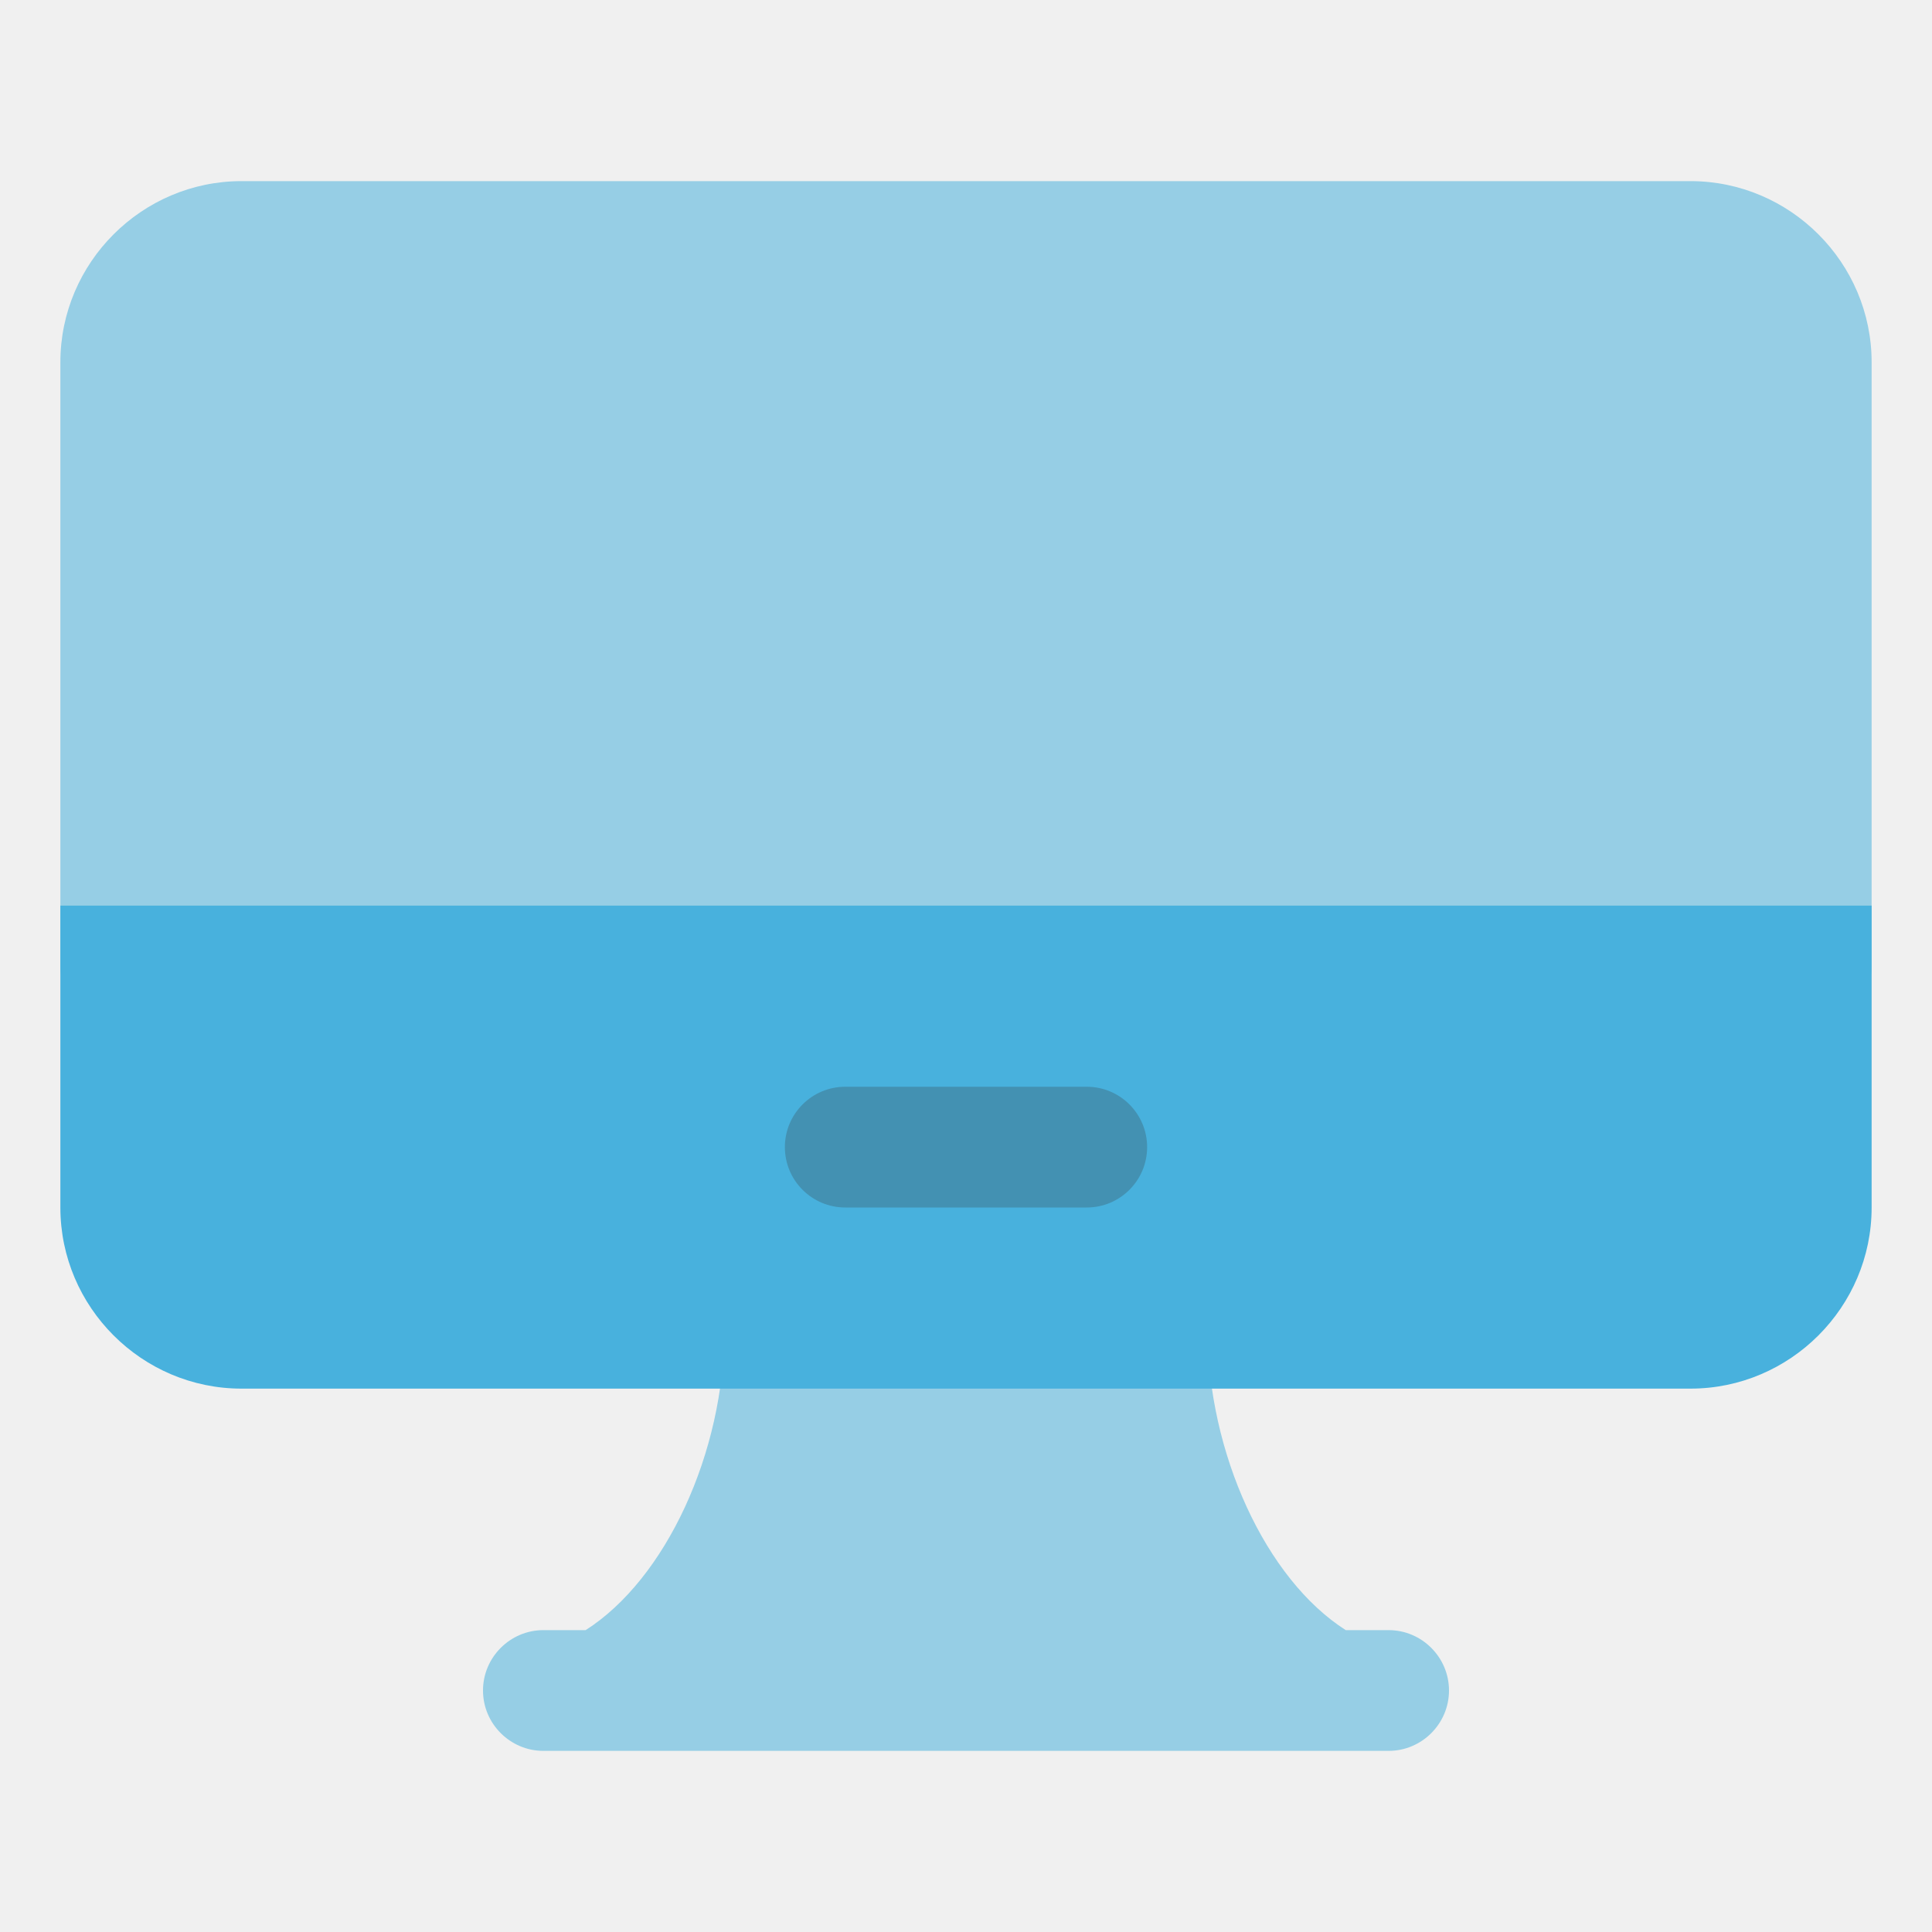
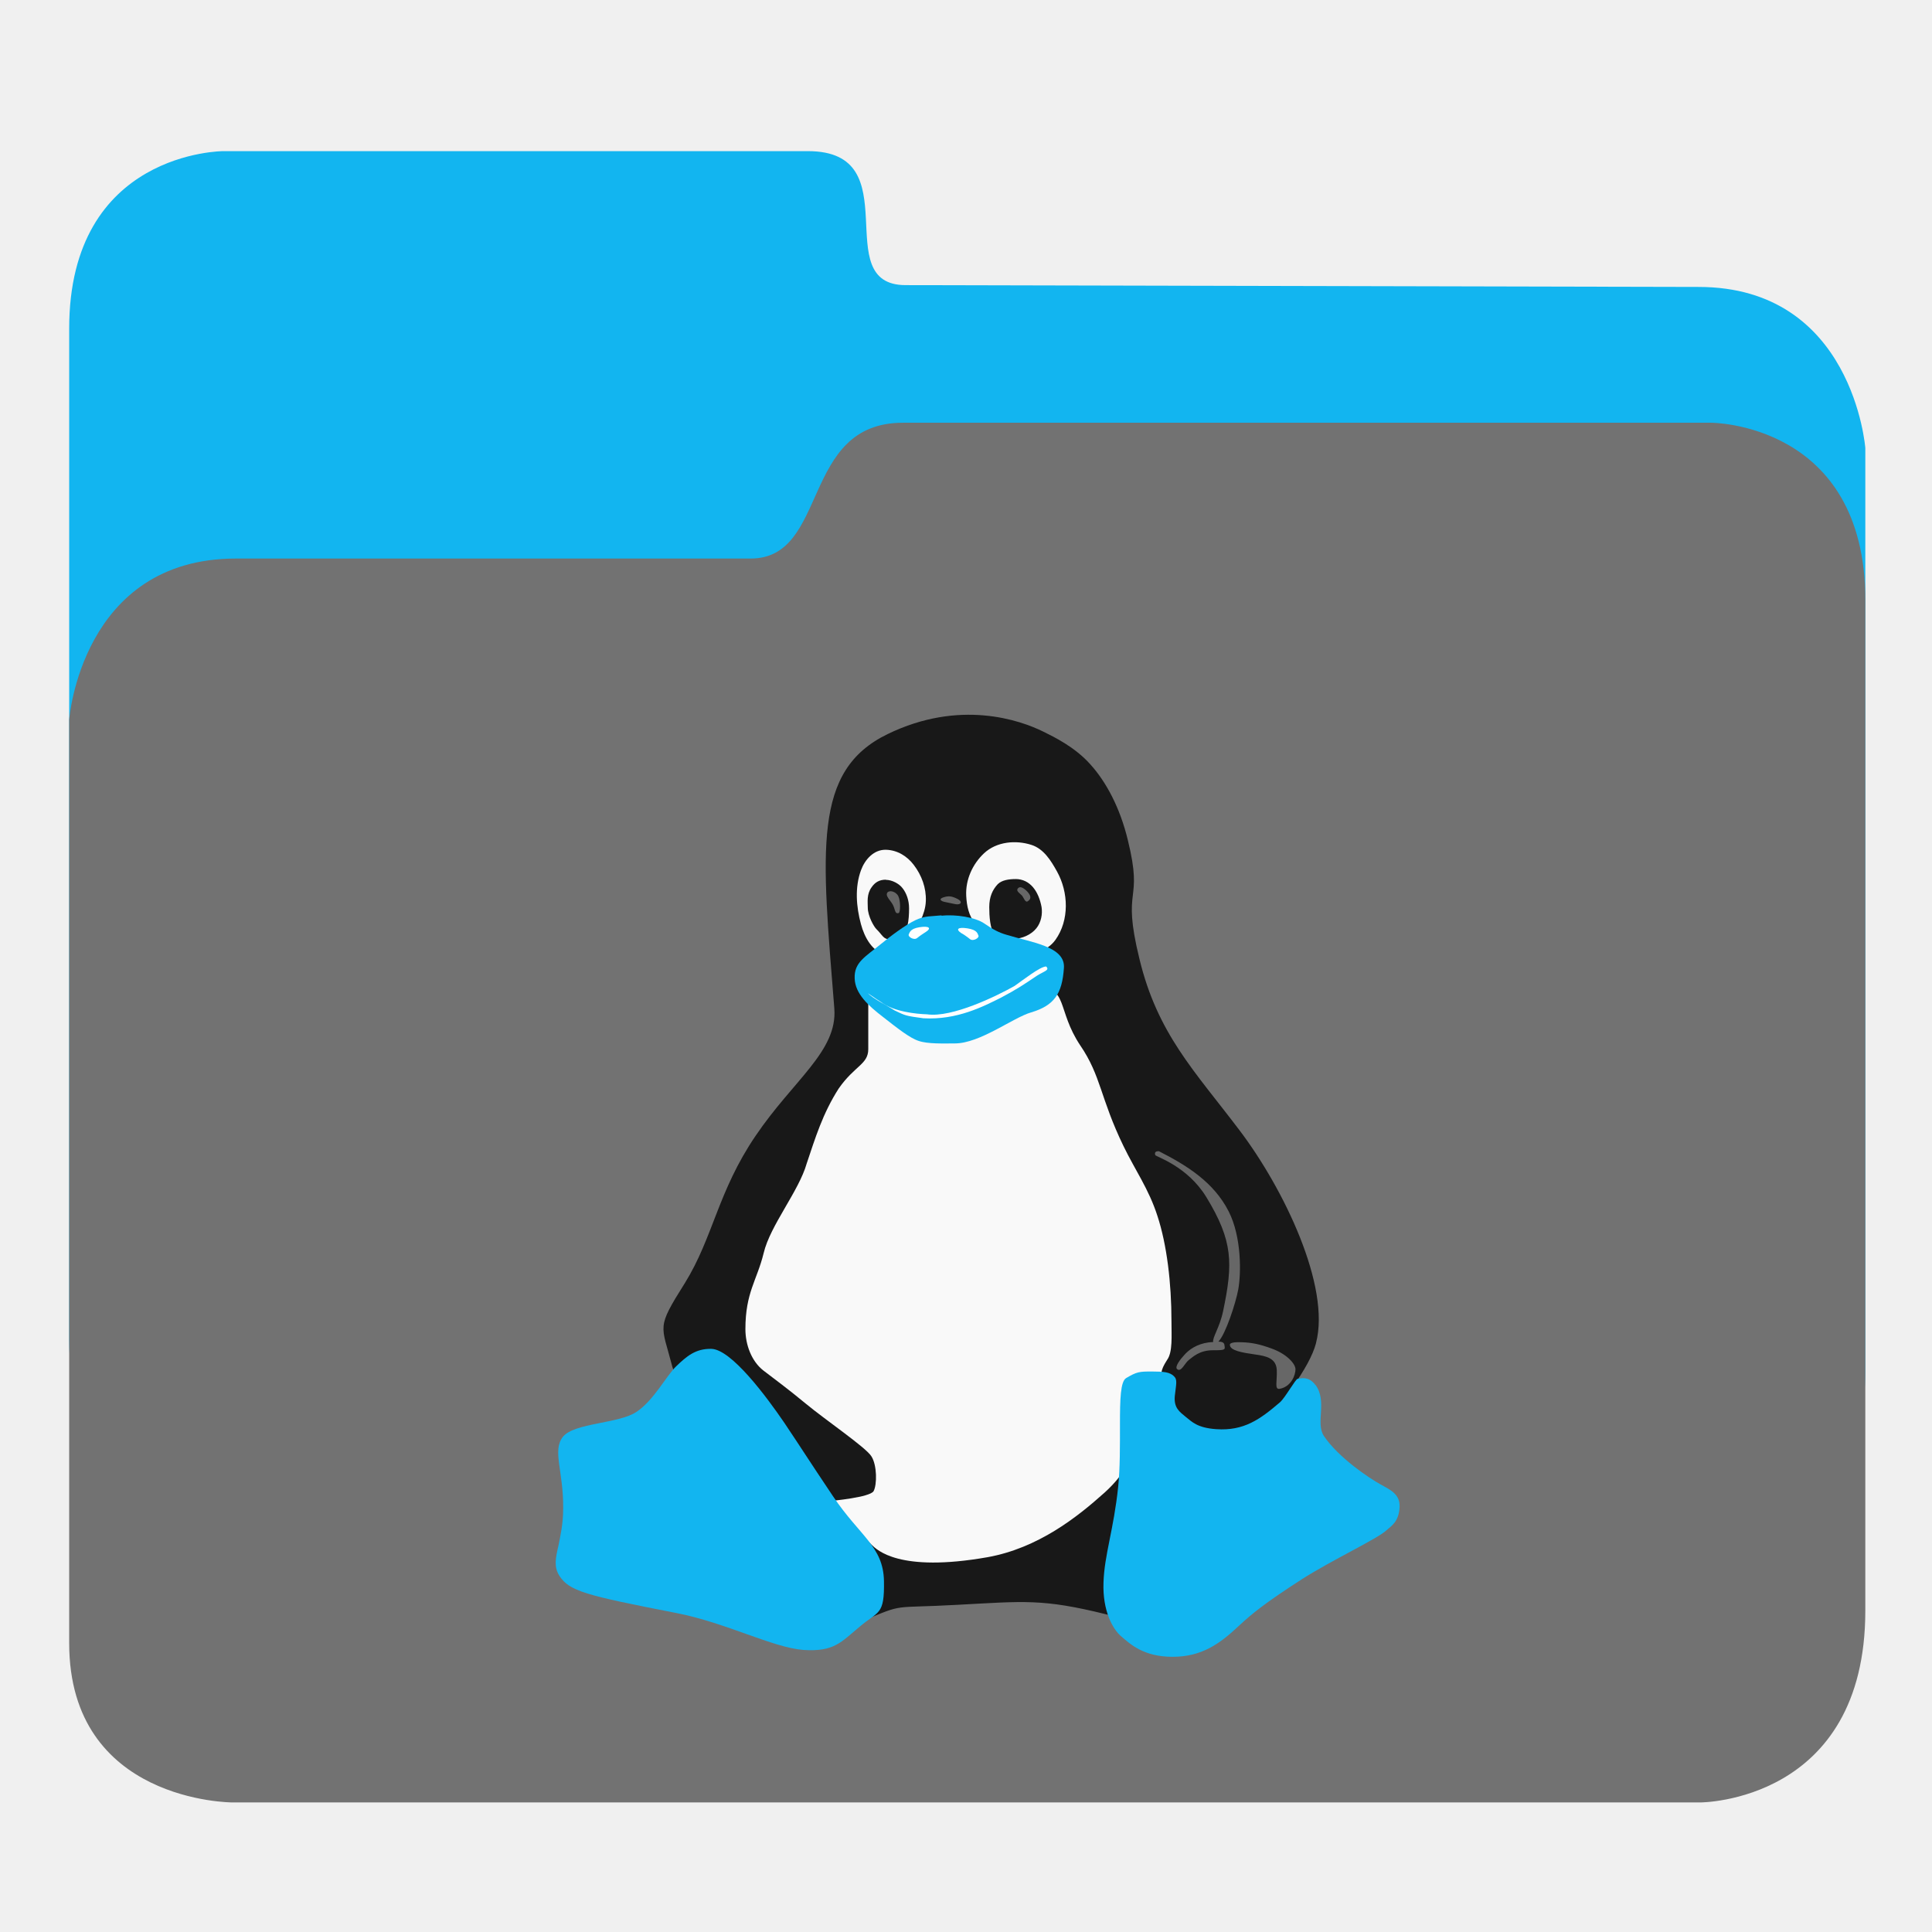
- <svg xmlns="http://www.w3.org/2000/svg" enable-background="new 0 0 32 32" version="1.1" viewBox="0 0 32 32" xml:space="preserve">
-   <g id="Layer_2" />
-   <g id="Layer_3" />
-   <g id="Layer_4" />
-   <g id="Layer_5" />
-   <g id="Layer_6" />
-   <g id="Layer_7" />
-   <g id="Layer_8" />
-   <g id="Layer_9" />
-   <g id="Layer_10" />
-   <g id="Layer_11" />
-   <g id="Layer_12" />
-   <g id="Layer_13" />
-   <g id="Layer_14" />
-   <g id="Layer_15" />
-   <g id="Layer_16" />
-   <g id="Layer_17" />
-   <g id="Layer_18" />
-   <g id="Layer_19" />
-   <g id="Layer_20" />
-   <g id="Layer_21" />
-   <g id="Layer_22" />
-   <g id="Layer_23" />
-   <g id="Layer_24" />
-   <g id="Layer_25" />
-   <g id="Layer_26" />
-   <g id="Layer_27" />
-   <g id="Layer_28" />
-   <g id="Layer_29" />
-   <g id="Layer_30" />
-   <g id="Layer_31">
-     <path d="M24,28c0,0.55-0.45,1-1,1h-0.98c-0.01,0-0.01,0-0.02,0H9c-0.55,0-1-0.45-1-1s0.45-1,1-1h0.7   c1.32-0.84,2.3-2.93,2.3-5c0-0.55,0.45-1,1-1h6c0.55,0,1,0.45,1,1c0,2.07,0.97,4.16,2.29,5H23C23.55,27,24,27.45,24,28z" fill="#96CEE5" />
-     <g>
-       <path d="M31,6v10c0,0.55-0.45,1-1,1H2c-0.55,0-1-0.45-1-1V6c0-1.65,1.35-3,3-3h24C29.65,3,31,4.35,31,6z" fill="#96CEE5" />
-     </g>
-     <g>
-       <path d="M31,15v5c0,1.65-1.35,3-3,3H4c-1.65,0-3-1.35-3-3v-5H31z" fill="#48B1DD" />
-     </g>
-     <g>
-       <path d="M18,20h-4c-0.552,0-1-0.448-1-1s0.448-1,1-1h4c0.552,0,1,0.448,1,1S18.552,20,18,20z" fill="#4391B2" />
+ <svg xmlns="http://www.w3.org/2000/svg" version="1.1" id="Calque_1" x="0px" y="0px" width="383.953px" height="383.953px" viewBox="0 0 383.953 383.953" style="enable-background:new 0 0 383.953 383.953;" xml:space="preserve">
+   <g id="Forme_1_copie_1_" style="enable-background:new    ;">
+     <g id="Forme_1_copie">
+       <g>
+         <path style="fill:#12B5F0;" d="M337.564,57.025l-157.572-0.36c-15.609,0,0.98-26.628-19.432-26.628     c-12.486,0-116.195,0-116.195,0s-30.616,0-30.616,35.263c0,35.264,0,162.644,0,200.787c0,38.142,32.777,38.142,32.777,38.142     h291.759c0,0,32.417,0,32.417-31.664s0-183.515,0-183.515S368.301,57.025,337.564,57.025z" />
+       </g>
    </g>
  </g>
+   <g id="Forme_1_1_" style="enable-background:new    ;">
+     <g id="Forme_1">
+       <g>
+         <path style="fill:#727272;" d="M340.086,84.013c0,0-148.161,0-160.647,0c-20.411,0-14.647,26.987-30.256,26.987H46.887     c-30.736,0-33.138,32.025-33.138,32.025s0,151.848,0,183.514c0,31.665,32.417,31.665,32.417,31.665h291.759     c0,0,32.777,0,32.777-38.142V119.276C370.703,84.013,340.086,84.013,340.086,84.013z" />
+       </g>
+     </g>
+   </g>
+   <path style="fill:#181818;" d="M261.543,266.914c-2.592,9.922-22.499,28.805-29.488,37.931c-6.958,9.156,0.709,19.208-12.147,15.993  c-12.823-3.183-16.409-2.605-29.708-1.904c-13.144,0.732-10.32-0.35-18.558,3.117c-8.204,3.436-35.795-42-38.042-50.49  c-2.182-8.456-3.241-7.438,2.502-16.563c5.669-9.156,6.539-18.217,14.07-29.286c7.532-11.126,16.277-16.792,15.637-25.273  c-2.502-31.508-4.421-47.283,10.608-54.559c14.292-6.935,26.278-2.8,30.988-0.448c2.051,1.018,6.219,3.02,9.296,6.487  c3.076,3.402,5.866,8.522,7.432,15.01c3.209,13.006-1.345,8.709,2.307,23.621c3.593,14.879,10.895,22.198,19.806,33.958  c8.942,11.763,18.238,31.191,15.284,42.415" />
+   <path style="fill:#F9F9F9;" d="M178.211,189.743c1.587-0.296,2.402-1.782,2.996-3.168c1.053-2.454,2.689-4.731,2.789-7.513  c0.094-2.618-0.82-5.114-2.414-7.195c-1.341-1.751-3.257-2.914-5.472-2.99c-2.468-0.084-4.226,1.962-4.996,4.048  c-1.263,3.427-0.95,7.274-0.015,10.739c0.709,2.628,2.247,5.535,5.138,6.178c0.65,0.146,1.341,0.111,1.973-0.109" />
+   <path style="fill:#181818;" d="M176.054,174.855c1.148,0,2.605,0.701,3.337,1.686c0.765,0.985,1.27,2.384,1.27,3.971  c0,2.32-0.252,4.9-1.749,5.69c-0.481,0.187-1.499,0.48-2.069,0.48c-1.302,0-1.433-0.83-2.669-2.035  c-0.447-0.415-1.717-2.548-1.717-4.29c0-1.083-0.252-2.637,0.766-4.037c0.7-1.018,1.586-1.498,2.832-1.498" />
+   <path style="fill:#F9F9F9;" d="M202.279,190.035c2.728-0.223,5.797-0.91,7.466-3.246c2.805-3.927,2.61-9.468,0.313-13.601  c-1.181-2.125-2.611-4.473-5.036-5.266c-3.133-1.024-6.977-0.682-9.47,1.661c-2.289,2.151-3.703,5.275-3.531,8.477  c0.104,1.953,0.5,3.953,1.791,5.493c1.481,1.767,2.691,3.869,4.768,5.021c1.161,0.645,2.389,1.172,3.675,1.493" />
+   <path style="fill:#181818;" d="M201.807,174.692c2.922,0,4.607,2.45,5.186,5.567c0.22,1.433-0.098,3.053-1.017,4.2  c-1.051,1.335-2.923,2.1-4.421,2.1c-1.466,0-3.053,0.22-3.939-0.855c-0.854-1.147-1.018-3.622-1.018-5.437  c0-2.002,0.635-3.435,1.686-4.55c0.83-0.831,2.287-1.018,3.532-1.018" />
+   <path style="fill:#676767;" d="M203.143,176.41c-0.295-0.127-0.541-0.126-0.7,0.017h-0.031c-0.604,0.545-0.033,0.858,0.667,1.526  c0.384,0.416,0.671,1.593,1.24,1.113c0.643-0.44,0.607-1.078-0.19-1.908C203.778,176.792,203.437,176.537,203.143,176.41  L203.143,176.41z M177.372,177.173c-0.435-0.119-0.838-0.041-1.017,0.207c-0.351,0.504,0.077,0.984,0.842,2.035  c0.797,1.083,0.511,2.319,1.399,2.035c0.349-0.098,0.417-2.321-0.064-3.338C178.276,177.603,177.814,177.293,177.372,177.173  L177.372,177.173z M188.914,178.159c-0.401-0.059-0.746-0.014-1.098,0.08c-1.334,0.317-1.112,0.861,0.287,1.081  c0.83,0.163,0.603,0.13,1.685,0.35c1.14,0.253,1.622-0.416,0.573-0.985C189.771,178.378,189.316,178.218,188.914,178.159  L188.914,178.159z" />
+   <path style="fill:#F9F9F9;" d="M184.446,206.981c-5.055,0.188-11.672-13.478-11.892-7.952v9.475c0,3.02-2.703,3.271-5.877,7.822  c-3.201,4.989-4.67,9.897-6.356,14.888c-1.555,5.503-7.253,12.306-8.555,17.809c-1.334,5.47-3.629,7.814-3.629,15.124  c0,3.1,1.212,6.373,3.564,8.213c2.353,1.815,4.737,3.533,8.425,6.585c3.907,3.239,11.956,8.709,13.039,10.459  c1.147,1.75,1.147,5.657,0.448,6.934c-0.699,1.238-8.399,1.938-8.399,1.938s6.935,7.776,8.017,8.737  c1.017,0.953,5.372,5.567,23.051,2.45c9.987-1.814,17.679-7.842,23.271-12.864c7.22-6.642,3.564-8.522,4.484-11.827  c1.367-4.802,5.787-6.585,6.772-11.988c0.129-0.767,0.382-1.336,1.146-2.549c1.115-1.53,0.855-4.77,0.855-7.635  c0-7.635-0.92-15.295-2.8-20.984c-1.718-5.339-4.421-9.06-6.74-13.861c-4.639-9.571-4.42-13.895-8.587-19.999  c-4.705-7.057-2.385-11.761-8.678-11.478c-7.821,0.416-14.146,10.493-21.553,10.777" />
+   <path style="fill:#12B5F0;" d="M187.116,181.985c2.832-0.317,6.74,0.317,8.521,1.555c1.652,1.148,2.833,1.782,4.355,2.223  c5.055,1.554,11.762,2.319,11.444,6.617c-0.351,5.151-1.938,7.439-6.487,8.808c-3.654,1.05-10.174,6.176-15.197,6.176  c-2.254,0-5.404,0.13-7.22-0.513c-1.75-0.569-4.2-2.521-7.057-4.752c-2.89-2.222-5.535-4.607-5.624-7.659  c-0.131-3.215,2.132-4.29,5.307-6.903c1.653-1.368,4.705-3.688,6.772-4.672c1.937-0.919,3.183-0.732,5.185-0.953" />
+   <path style="fill:#FFFFFF;" d="M180.595,185.771c-0.162,0.382,1.05,1.18,1.686,0.634c0.667-0.537,1.433-1.018,1.685-1.18  c1.18-0.733,0.765-1.27-1.237-0.953c-1.938,0.317-1.938,1.083-2.165,1.499" />
+   <path style="fill:#12B5F0;" d="M261.43,275.224c2.417,3.272-0.066,7.57,1.686,10.175c2.889,4.29,9.06,8.416,11.282,9.621  c1.586,0.92,3.849,1.783,3.752,4.42c-0.131,3.053-1.718,3.849-2.604,4.672c-1.782,1.685-10.777,5.885-16.76,9.694  c-7.505,4.835-10.11,6.992-12.56,9.287c-3.817,3.59-7.407,6.17-13.194,6.17c-5.755,0-8.393-2.515-10.142-4.005  c-1.783-1.465-3.785-5.185-3.589-10.712c0.162-5.534,2.034-10.524,2.921-19.111c0.383-3.688,0.35-8.237,0.35-12.273  c0-5.121,0.099-8.629,1.238-9.296c2.099-1.237,2.572-1.303,5.055-1.303s3.589,0.131,4.42,0.92c0.764,0.7,0.446,1.571,0.187,3.955  c-0.22,2.386,0.985,3.15,2.165,4.136c1.205,0.952,2.286,2.191,6.072,2.449c5.521,0.377,8.726-1.967,12.651-5.331  c1.044-0.895,3.117-4.672,3.532-4.672c0.351,0,2.105-0.725,3.538,1.245" />
+   <path style="fill:#12B5F0;" d="M126.484,280.588c-3.468,2.353-12.34,2.165-14.594,4.925c-2.197,2.768,0.098,6.772,0.033,14.212  c0,3.183-0.57,5.566-0.953,7.504c-0.57,2.45-0.919,4.167,0.188,5.918c2.002,3.084,5.152,3.883,23.369,7.438  c9.727,1.905,18.948,6.805,25.086,7.311c6.169,0.414,7.504-1.53,11.257-4.64c3.72-3.15,4.924-2.197,4.803-9.06  c-0.131-6.87-4.803-8.905-10.11-16.816c-5.307-7.92-6.169-9.376-9.694-14.627c-3.533-5.185-10.524-14.594-14.497-14.691  c-3.183-0.065-4.957,1.529-6.959,3.435c-2.002,1.905-4.419,6.739-7.92,9.092" />
+   <path style="fill:#676767;" d="M230.319,228.788c-0.636-0.021-0.914,0.197-0.731,0.763c0.11,0.335,6.383,2.156,10.175,8.394  c5.284,8.689,5.303,13.108,3.307,22.638c-0.68,3.248-2.159,5.228-1.971,6.121c-0.34,0.037-0.486,0.018-0.938,0.08  c-2.32,0.317-3.882,1.445-4.801,2.494c-0.882,0.947-1.882,2.326-1.463,2.783c0.83,0.766,1.529-1.146,2.353-1.781  c0.798-0.602,2.133-1.938,4.738-1.938c2.637,0,2.482-0.098,2.352-1.018c-0.058-0.545-0.499-0.693-1.207-0.7  c1.423-1.425,3.445-7.636,3.949-10.364c0.579-3.147,0.688-10.404-1.897-15.501C241.201,234.877,235.74,231.545,230.319,228.788  L230.319,228.788z M246.838,266.752c-2.67-0.131-2.417,0.508-2.417,0.508c0,1.148,2.487,1.558,4.929,1.908  c2.353,0.317,4.258,0.765,4.388,3.084c0.098,2.287-0.511,3.939,0.572,3.752c2.319-0.415,3.147-2.764,3.147-3.879  c0-1.083-1.718-3.051-4.77-4.134C250.434,267.162,248.783,266.809,246.838,266.752L246.838,266.752z" />
+   <path style="fill:#FFFFFF;" d="M172.456,197.377c1.083,0.701,1.115,0.798,2.669,1.783c2.515,1.905,6.935,2.352,9.092,2.417  c4.989,0.732,13.895-3.654,17.395-5.624c1.782-1.237,5.055-3.85,6.291-3.883c0.766,0.766-0.349,0.887-1.937,1.904  c-2.101,1.433-3.882,2.638-7.09,4.322c-3.402,1.685-8.652,4.453-15.359,4.069c-3.532-0.48-3.565-0.512-5.722-1.554  C176.494,199.958,173.539,198.492,172.456,197.377" />
+   <path style="fill:#FFFFFF;" d="M194.458,185.966c0.162,0.415-1.051,1.18-1.686,0.667c-0.668-0.538-1.433-1.05-1.718-1.18  c-1.181-0.765-0.732-1.27,1.238-0.953C194.262,184.818,194.262,185.55,194.458,185.966" />
</svg>
